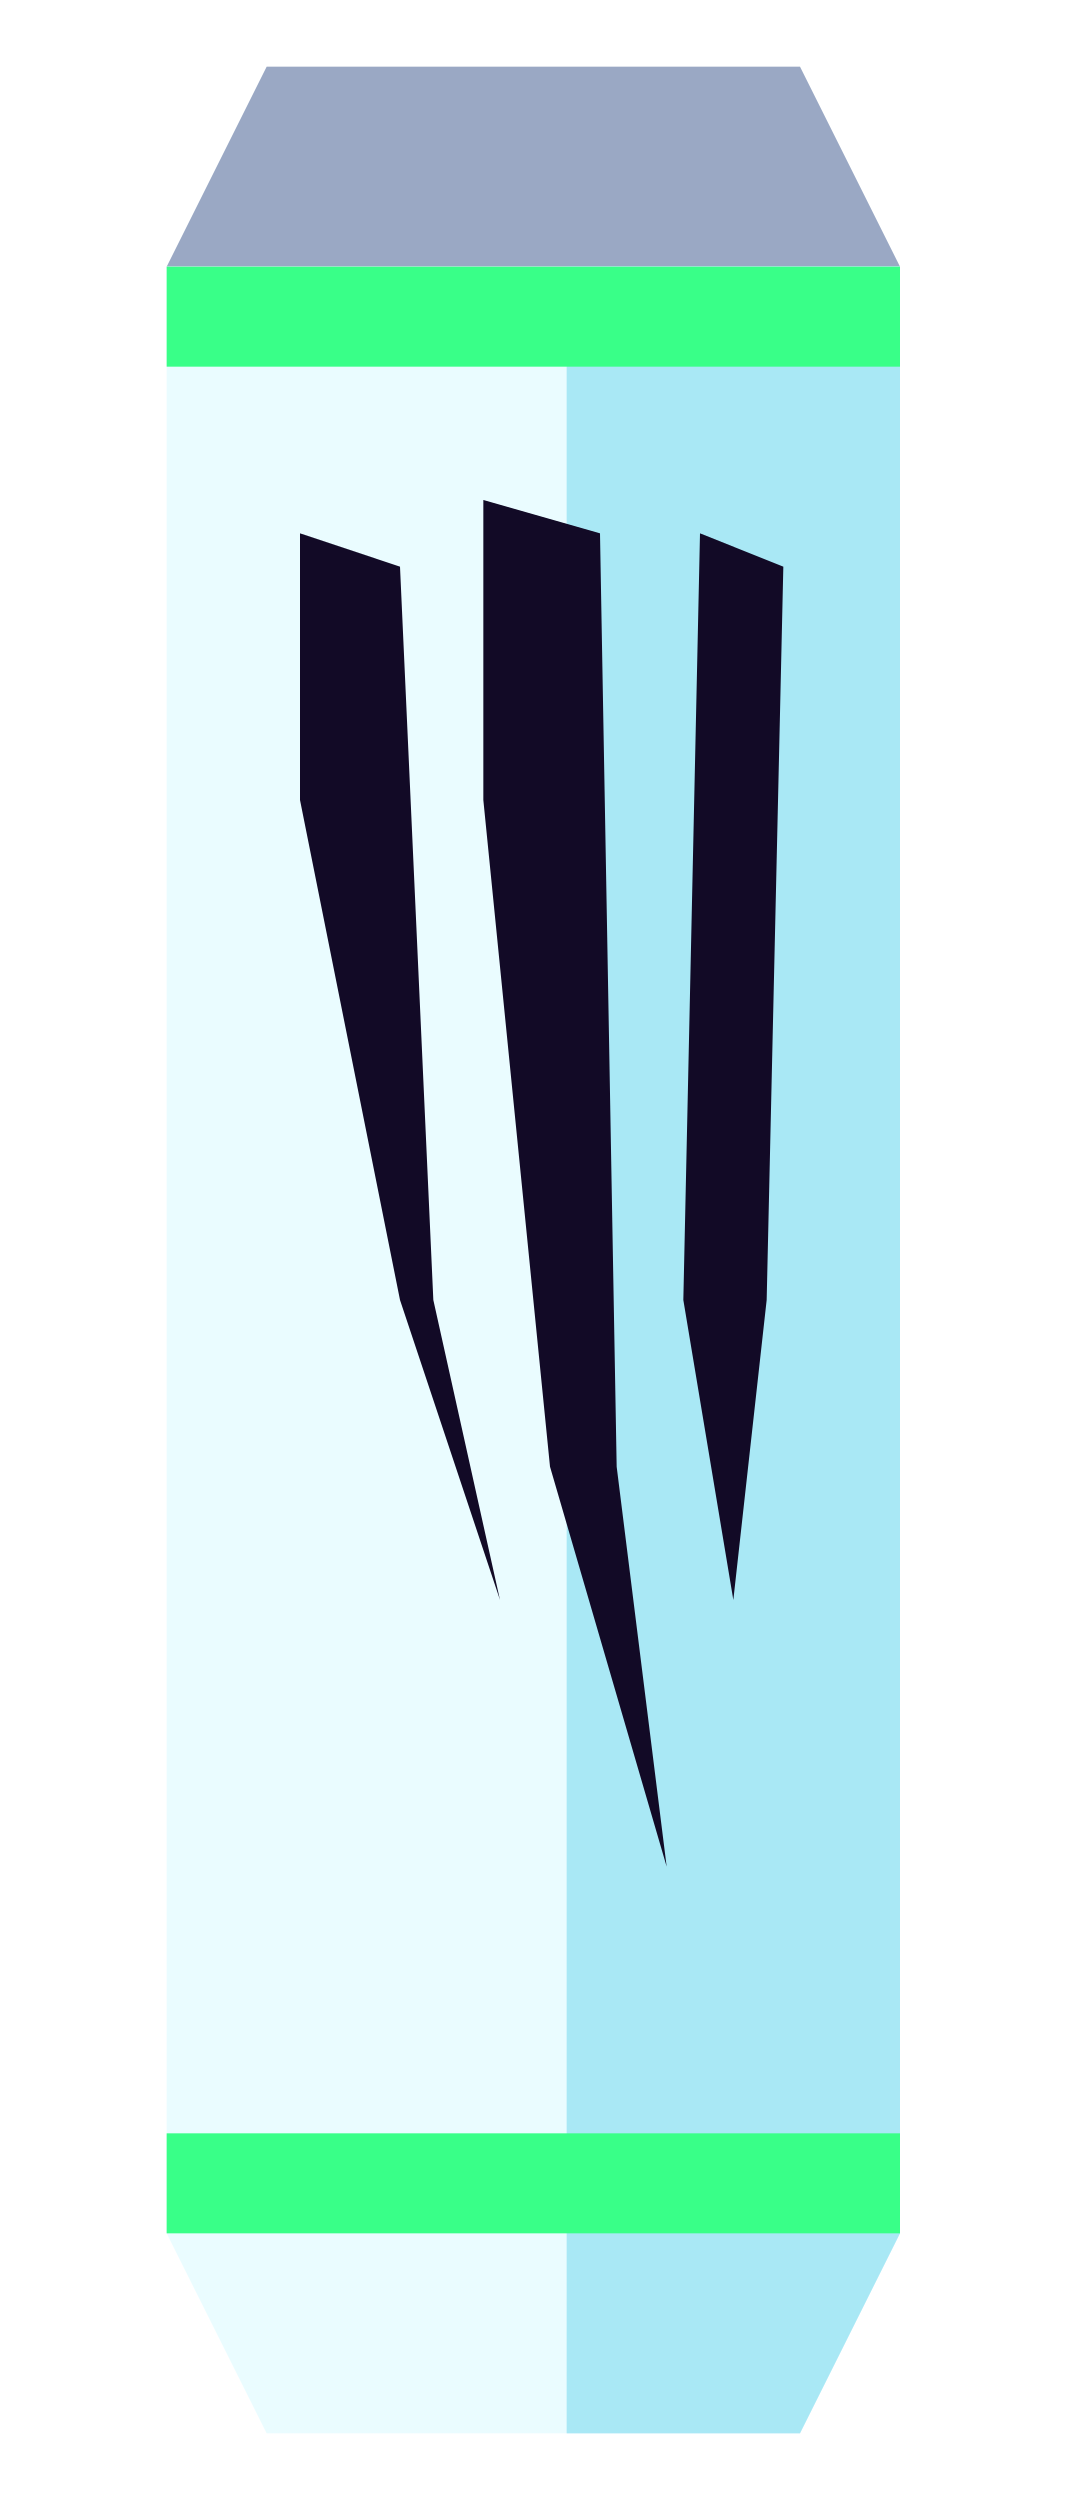
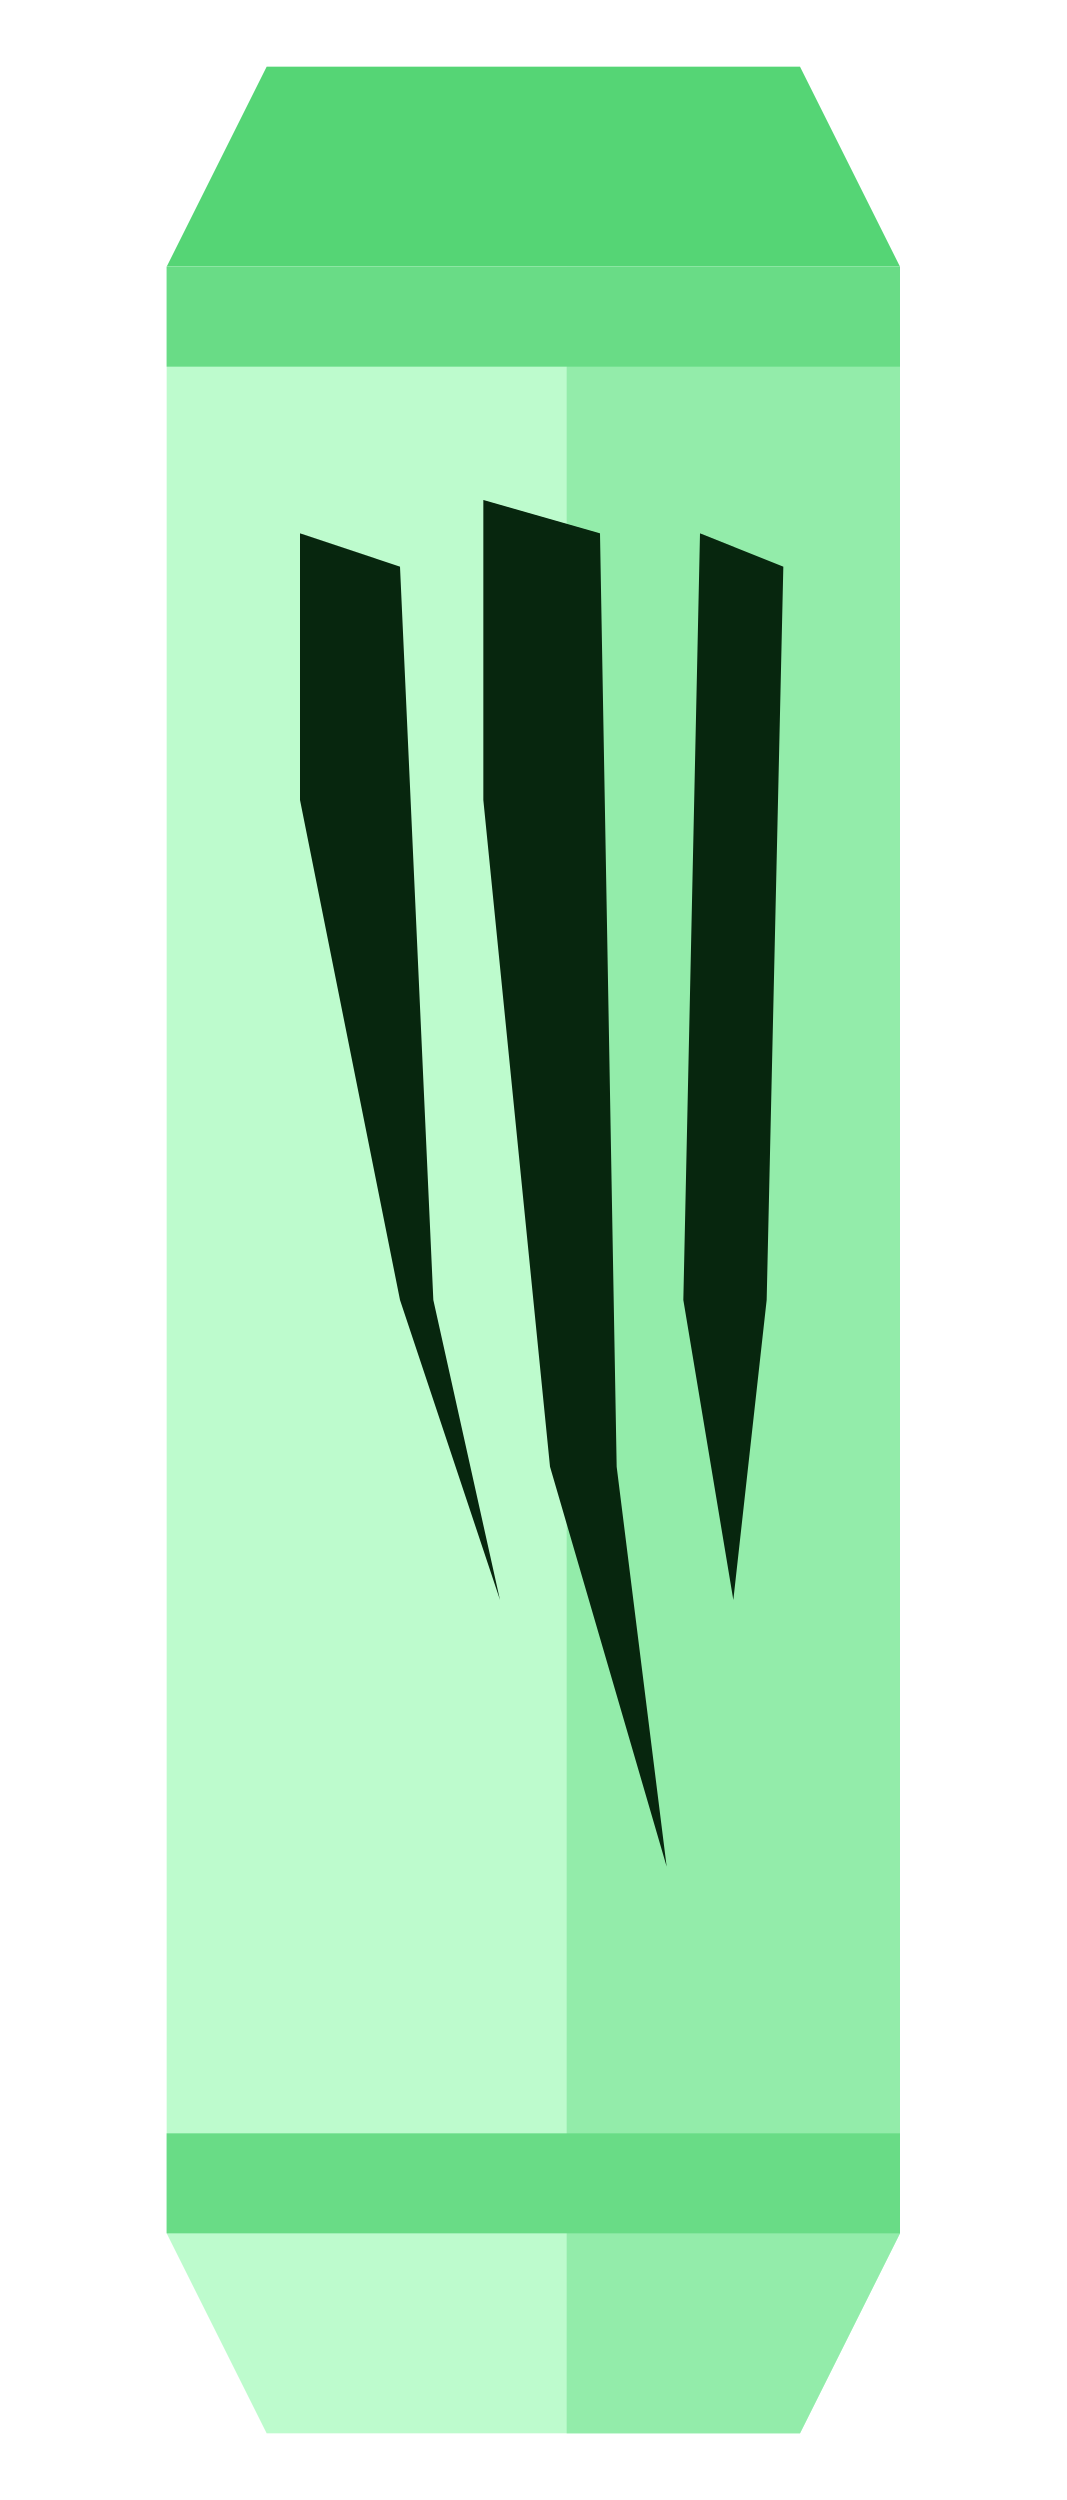
<svg xmlns="http://www.w3.org/2000/svg" viewBox="0 0 64 150" width="64" height="150">
-   <path d="M16 4H48L54 16H10Z" fill="#9aa8c4" />
-   <path d="M10 16H54V134L48 146H16L10 134Z" fill="#eafcff" />
-   <path d="M34 16H54V134L48 146H34Z" fill="#a9e8f5" />
-   <rect x="10" y="16" width="44" height="6" fill="#39ff88" />
-   <rect x="10" y="128" width="44" height="6" fill="#39ff88" />
-   <path d="M18 32l6 2 2 44 4 18-6-18-6-30z" fill="#120a26" />
-   <path d="M29 30l7 2 1 56 3 24-7-24-4-40z" fill="#120a26" />
-   <path d="M42 32l5 2-1 44-2 18-3-18z" fill="#120a26" />
+   <path d="M16 4H48L54 16H10Z" fill="#55d575" />
+   <path d="M10 16H54V134L48 146H16L10 134Z" fill="#bdfbcd" />
+   <path d="M34 16H54V134L48 146H34Z" fill="#93ecaa" />
+   <rect x="10" y="16" width="44" height="6" fill="#69dc86" />
+   <rect x="10" y="128" width="44" height="6" fill="#69dc86" />
+   <path d="M18 32l6 2 2 44 4 18-6-18-6-30z" fill="#07260e" />
+   <path d="M29 30l7 2 1 56 3 24-7-24-4-40z" fill="#07260e" />
+   <path d="M42 32l5 2-1 44-2 18-3-18z" fill="#07260e" />
</svg>
